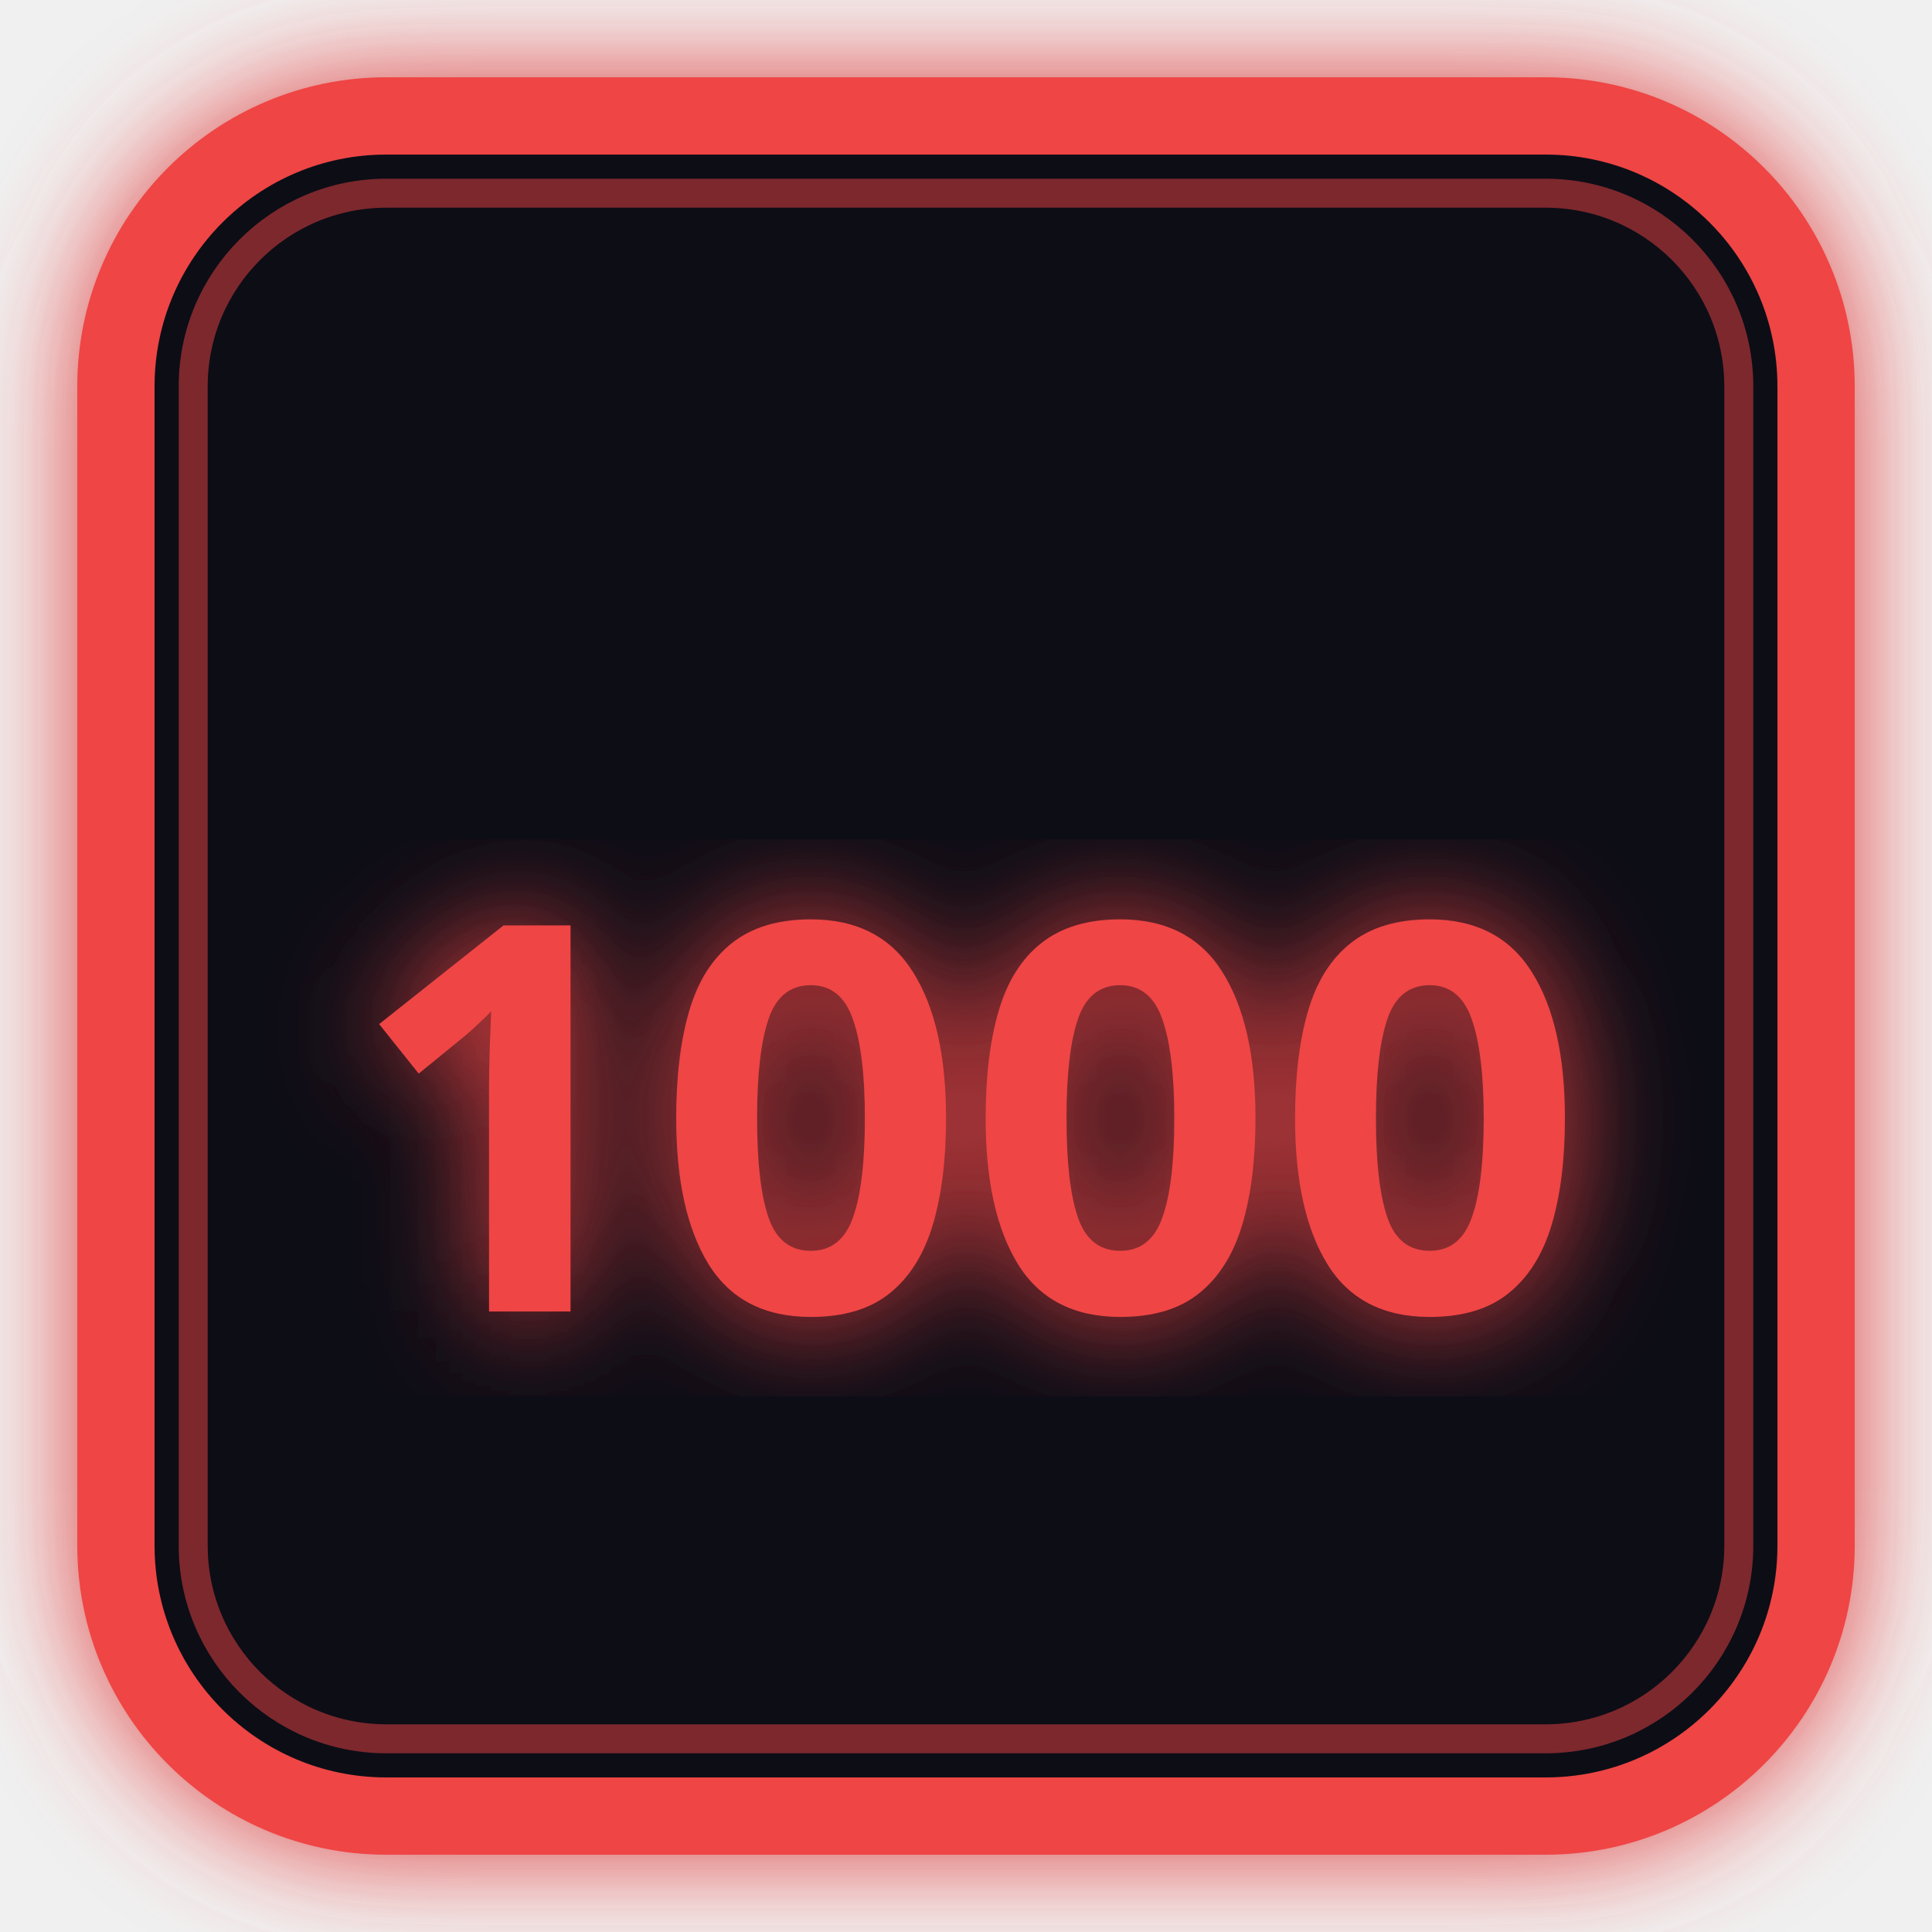
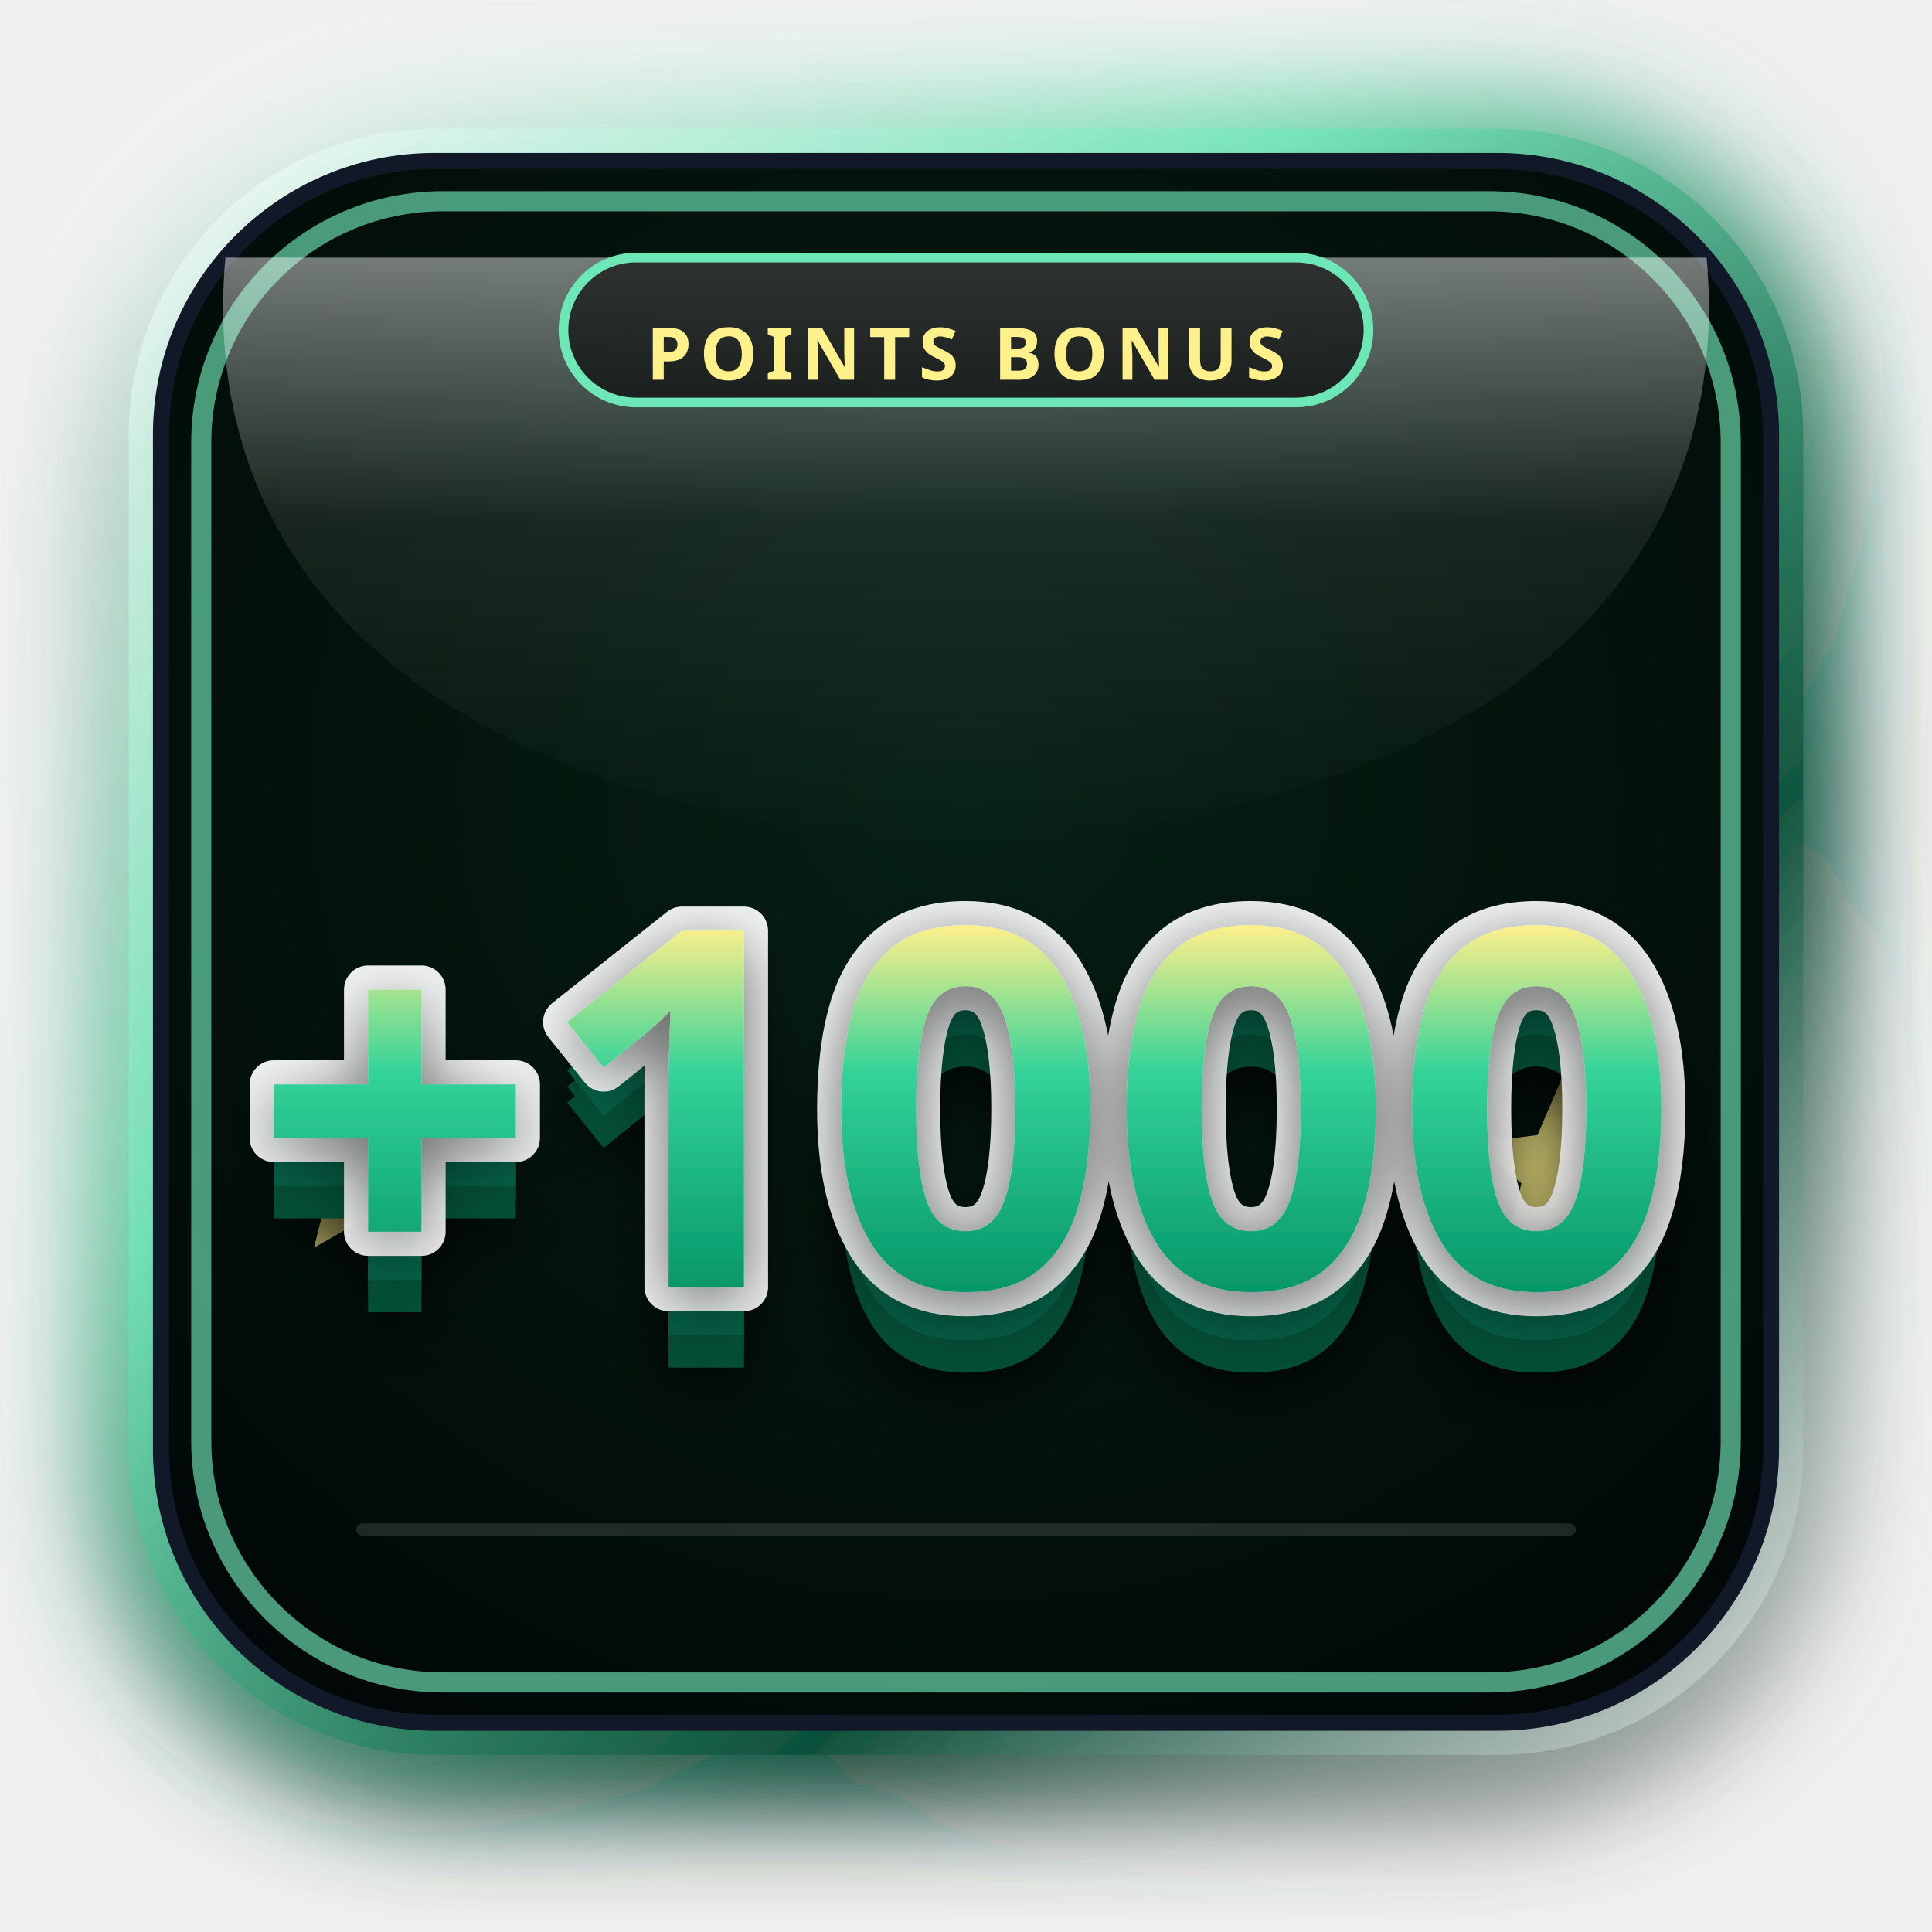
- <svg xmlns="http://www.w3.org/2000/svg" viewBox="0 0 100 100" width="100" height="100">
+ <svg xmlns="http://www.w3.org/2000/svg" viewBox="0 0 240 240" width="240" height="240">
  <defs>
-     <filter id="neon-glow" x="-20%" y="-20%" width="140%" height="140%">
-       <feGaussianBlur stdDeviation="3" result="blur" />
+     <filter id="neonGlow_1000_true" x="-30%" y="-30%" width="160%" height="160%">
+       <feGaussianBlur stdDeviation="8" result="blur1" />
+       <feGaussianBlur stdDeviation="3" result="blur2" />
      <feMerge>
-         <feMergeNode in="blur" />
+         <feMergeNode in="blur1" />
+         <feMergeNode in="blur2" />
        <feMergeNode in="SourceGraphic" />
      </feMerge>
    </filter>
+     <linearGradient id="bevelRim_1000_true" x1="0%" y1="0%" x2="100%" y2="100%">
+       <stop offset="0%" stop-color="#ffffff" stop-opacity="0.8" />
+       <stop offset="35%" stop-color="#6ee7b7" />
+       <stop offset="70%" stop-color="#044e36" />
+       <stop offset="100%" stop-color="#ffffff" stop-opacity="0.5" />
+     </linearGradient>
+     <radialGradient id="bodyPlate_1000_true" cx="50%" cy="40%" r="75%">
+       <stop offset="0%" stop-color="#062016" />
+       <stop offset="75%" stop-color="#020d09" />
+       <stop offset="100%" stop-color="#020408" />
+     </radialGradient>
+     <linearGradient id="numFaceGrad_1000_true" x1="0%" y1="0%" x2="0%" y2="100%">
+       <stop offset="0%" stop-color="#fef08a" />
+       <stop offset="40%" stop-color="#34d399" />
+       <stop offset="100%" stop-color="#059669" />
+     </linearGradient>
+     <linearGradient id="glassGlare_1000_true" x1="0%" y1="0%" x2="0%" y2="100%">
+       <stop offset="0%" stop-color="#ffffff" stop-opacity="0.45" />
+       <stop offset="45%" stop-color="#ffffff" stop-opacity="0.08" />
+       <stop offset="100%" stop-color="#ffffff" stop-opacity="0" />
+     </linearGradient>
  </defs>
-   <rect x="6" y="6" width="88" height="88" rx="14" ry="14" fill="#0d1117" stroke="#ef4444" stroke-width="4" filter="url(#neon-glow)" />
-   <rect x="10" y="10" width="80" height="80" rx="10" ry="10" fill="none" stroke="#ef4444" stroke-width="1.5" stroke-opacity="0.5" />
-   <text x="50" y="58" dominant-baseline="middle" text-anchor="middle" font-family="'Outfit', 'Plus Jakarta Sans', sans-serif" font-weight="900" font-size="28" fill="#ef4444" filter="url(#neon-glow)">1000</text>
+   <rect x="18" y="24" width="204" height="198" rx="38" ry="38" fill="#000000" opacity="0.75" filter="blur(8px)" />
+   <rect x="16" y="16" width="208" height="202" rx="38" ry="38" fill="url(#bevelRim_1000_true)" filter="url(#neonGlow_1000_true)" opacity="0.9" />
+   <rect x="20" y="20" width="200" height="194" rx="34" ry="34" fill="url(#bodyPlate_1000_true)" stroke="#111827" stroke-width="2" />
+   <rect x="25" y="25" width="190" height="184" rx="30" ry="30" fill="none" stroke="#6ee7b7" stroke-width="2.5" opacity="0.65" />
+   <path d="M 28,32 C 60,32 180,32 212,32 C 215,65 195,100 120,105 C 45,100 25,65 28,32 Z" fill="url(#glassGlare_1000_true)" />
+   <rect x="70" y="32" width="100" height="18" rx="9" fill="rgba(0,0,0,0.6)" stroke="#6ee7b7" stroke-width="1.2" />
+   <text x="120" y="44" dominant-baseline="middle" text-anchor="middle" font-family="'Outfit', 'Plus Jakarta Sans', sans-serif" font-weight="900" font-size="9" fill="#fef08a" letter-spacing="1">POINTS BONUS</text>
+   <polygon points="46,134 49,141 57,142 51,147 53,155 46,151 39,155 41,147 35,142 43,141" fill="#fef08a" opacity="0.8" />
+   <polygon points="194,134 197,141 205,142 199,147 201,155 194,151 187,155 189,147 183,142 191,141" fill="#fef08a" opacity="0.8" />
+   <text x="120" y="150" dominant-baseline="middle" text-anchor="middle" font-family="'Outfit', 'Plus Jakarta Sans', sans-serif" font-weight="900" font-size="62" fill="#000000" opacity="0.85" filter="blur(4px)">+1000</text>
+   <text x="120" y="148" dominant-baseline="middle" text-anchor="middle" font-family="'Outfit', 'Plus Jakarta Sans', sans-serif" font-weight="900" font-size="62" fill="#044e36">+1000</text>
+   <text x="120" y="146" dominant-baseline="middle" text-anchor="middle" font-family="'Outfit', 'Plus Jakarta Sans', sans-serif" font-weight="900" font-size="62" fill="#044e36">+1000</text>
+   <text x="120" y="144" dominant-baseline="middle" text-anchor="middle" font-family="'Outfit', 'Plus Jakarta Sans', sans-serif" font-weight="900" font-size="62" fill="#065f46">+1000</text>
+   <text x="120" y="141" dominant-baseline="middle" text-anchor="middle" font-family="'Outfit', 'Plus Jakarta Sans', sans-serif" font-weight="900" font-size="62" fill="#065f46">+1000</text>
+   <text x="120" y="138" dominant-baseline="middle" text-anchor="middle" font-family="'Outfit', 'Plus Jakarta Sans', sans-serif" font-weight="900" font-size="62" fill="none" stroke="#ffffff" stroke-width="6" stroke-linejoin="round" opacity="0.95">+1000</text>
+   <text x="120" y="138" dominant-baseline="middle" text-anchor="middle" font-family="'Outfit', 'Plus Jakarta Sans', sans-serif" font-weight="900" font-size="62" fill="url(#numFaceGrad_1000_true)" filter="drop-shadow(0 2px 4px rgba(0,0,0,0.6))">+1000</text>
+   <line x1="45" y1="190" x2="195" y2="190" stroke="rgba(255,255,255,0.12)" stroke-width="1.5" stroke-linecap="round" />
</svg>
